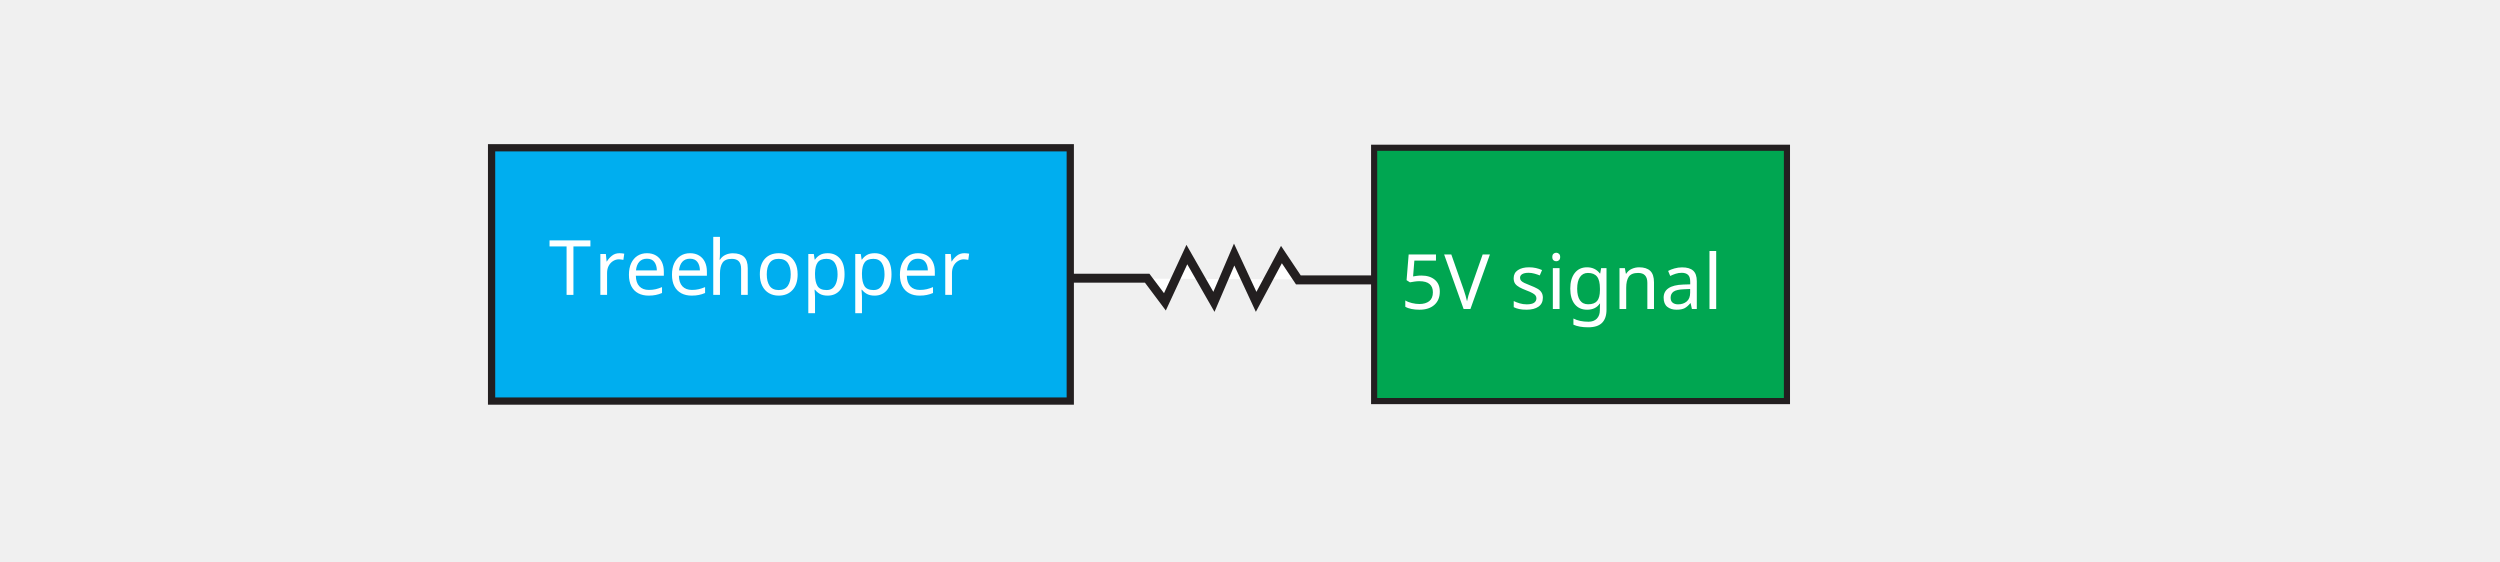
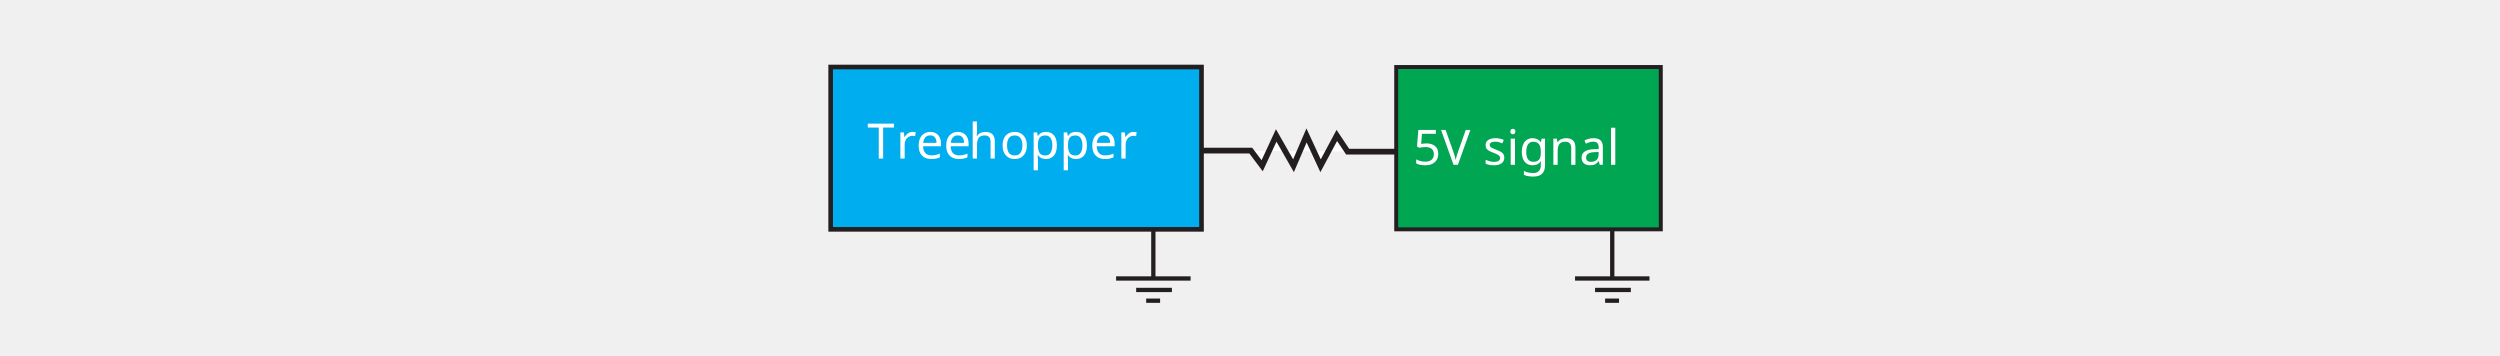
- <svg xmlns="http://www.w3.org/2000/svg" id="Layer_1" data-name="Layer 1" viewBox="0 0 582 130.67">
+ <svg xmlns="http://www.w3.org/2000/svg" id="Layer_1" data-name="Layer 1" viewBox="0 0 582 82.67">
  <defs>
-     <style>.cls-1,.cls-3{fill:#fff;}.cls-1,.cls-2,.cls-7{stroke:#231f20;stroke-miterlimit:10;}.cls-1{stroke-width:2.08px;}.cls-2{fill:#00aeef;stroke-width:1.69px;}.cls-3{font-size:17.77px;font-family:RobotoSlab-Regular, Roboto Slab;}.cls-4{letter-spacing:-0.04em;}.cls-5{letter-spacing:-0.01em;}.cls-6{letter-spacing:0em;}.cls-7{fill:#00a651;stroke-width:1.43px;}</style>
+     <style>.cls-1,.cls-3{fill:#fff;}.cls-1,.cls-2,.cls-7,.cls-8{stroke:#231f20;stroke-miterlimit:10;}.cls-1{stroke-width:1.33px;}.cls-2{fill:#00aeef;stroke-width:1.08px;}.cls-3{font-size:11.38px;font-family:RobotoSlab-Regular, Roboto Slab;}.cls-4{letter-spacing:-0.04em;}.cls-5{letter-spacing:-0.01em;}.cls-6{letter-spacing:0em;}.cls-7{fill:#00a651;stroke-width:0.92px;}.cls-8{fill:none;}</style>
  </defs>
-   <polyline class="cls-1" points="321.92 65.16 302.26 65.16 298.32 59.26 292.43 70.27 287.31 59.26 282.6 70.27 276.3 59.26 271.19 70.27 267.06 64.76 247.6 64.76" />
-   <rect class="cls-2" x="114.44" y="34.4" width="134.72" height="58.97" />
-   <text class="cls-3" transform="translate(127.76 68.65)">
+   <polyline class="cls-1" points="326.33 35.31 313.73 35.31 311.21 31.53 307.43 38.59 304.16 31.53 301.13 38.59 297.1 31.53 293.83 38.59 291.18 35.06 278.71 35.06" />
+   <rect class="cls-2" x="193.38" y="15.6" width="86.33" height="37.79" />
+   <text class="cls-3" transform="translate(201.92 36.91)">
    <tspan class="cls-4">T</tspan>
-     <tspan class="cls-5" x="10.49" y="0">r</tspan>
-     <tspan x="17.67" y="0">ee</tspan>
-     <tspan class="cls-6" x="36.77" y="0">h</tspan>
-     <tspan x="48.15" y="0">opper</tspan>
+     <tspan class="cls-5" x="6.72" y="0">r</tspan>
+     <tspan x="11.32" y="0">ee</tspan>
+     <tspan class="cls-6" x="23.56" y="0">h</tspan>
+     <tspan x="30.86" y="0">opper</tspan>
  </text>
-   <rect class="cls-7" x="319.9" y="34.4" width="96.1" height="58.97" />
-   <text class="cls-3" transform="translate(326.03 71.93)">5V signal</text>
+   <rect class="cls-7" x="325.04" y="15.6" width="61.59" height="37.79" />
+   <text class="cls-3" transform="translate(328.97 38.37)">5V signal</text>
+   <line class="cls-8" x1="375.33" y1="53.39" x2="375.33" y2="64.83" />
+   <line class="cls-8" x1="366.67" y1="64.83" x2="384" y2="64.83" />
+   <line class="cls-8" x1="371.33" y1="67.5" x2="379.66" y2="67.5" />
+   <line class="cls-8" x1="373.67" y1="70" x2="376.91" y2="70" />
+   <line class="cls-8" x1="268.5" y1="53.39" x2="268.5" y2="64.83" />
+   <line class="cls-8" x1="259.83" y1="64.83" x2="277.17" y2="64.83" />
+   <line class="cls-8" x1="264.5" y1="67.5" x2="272.82" y2="67.5" />
+   <line class="cls-8" x1="266.83" y1="70" x2="270.07" y2="70" />
</svg>
